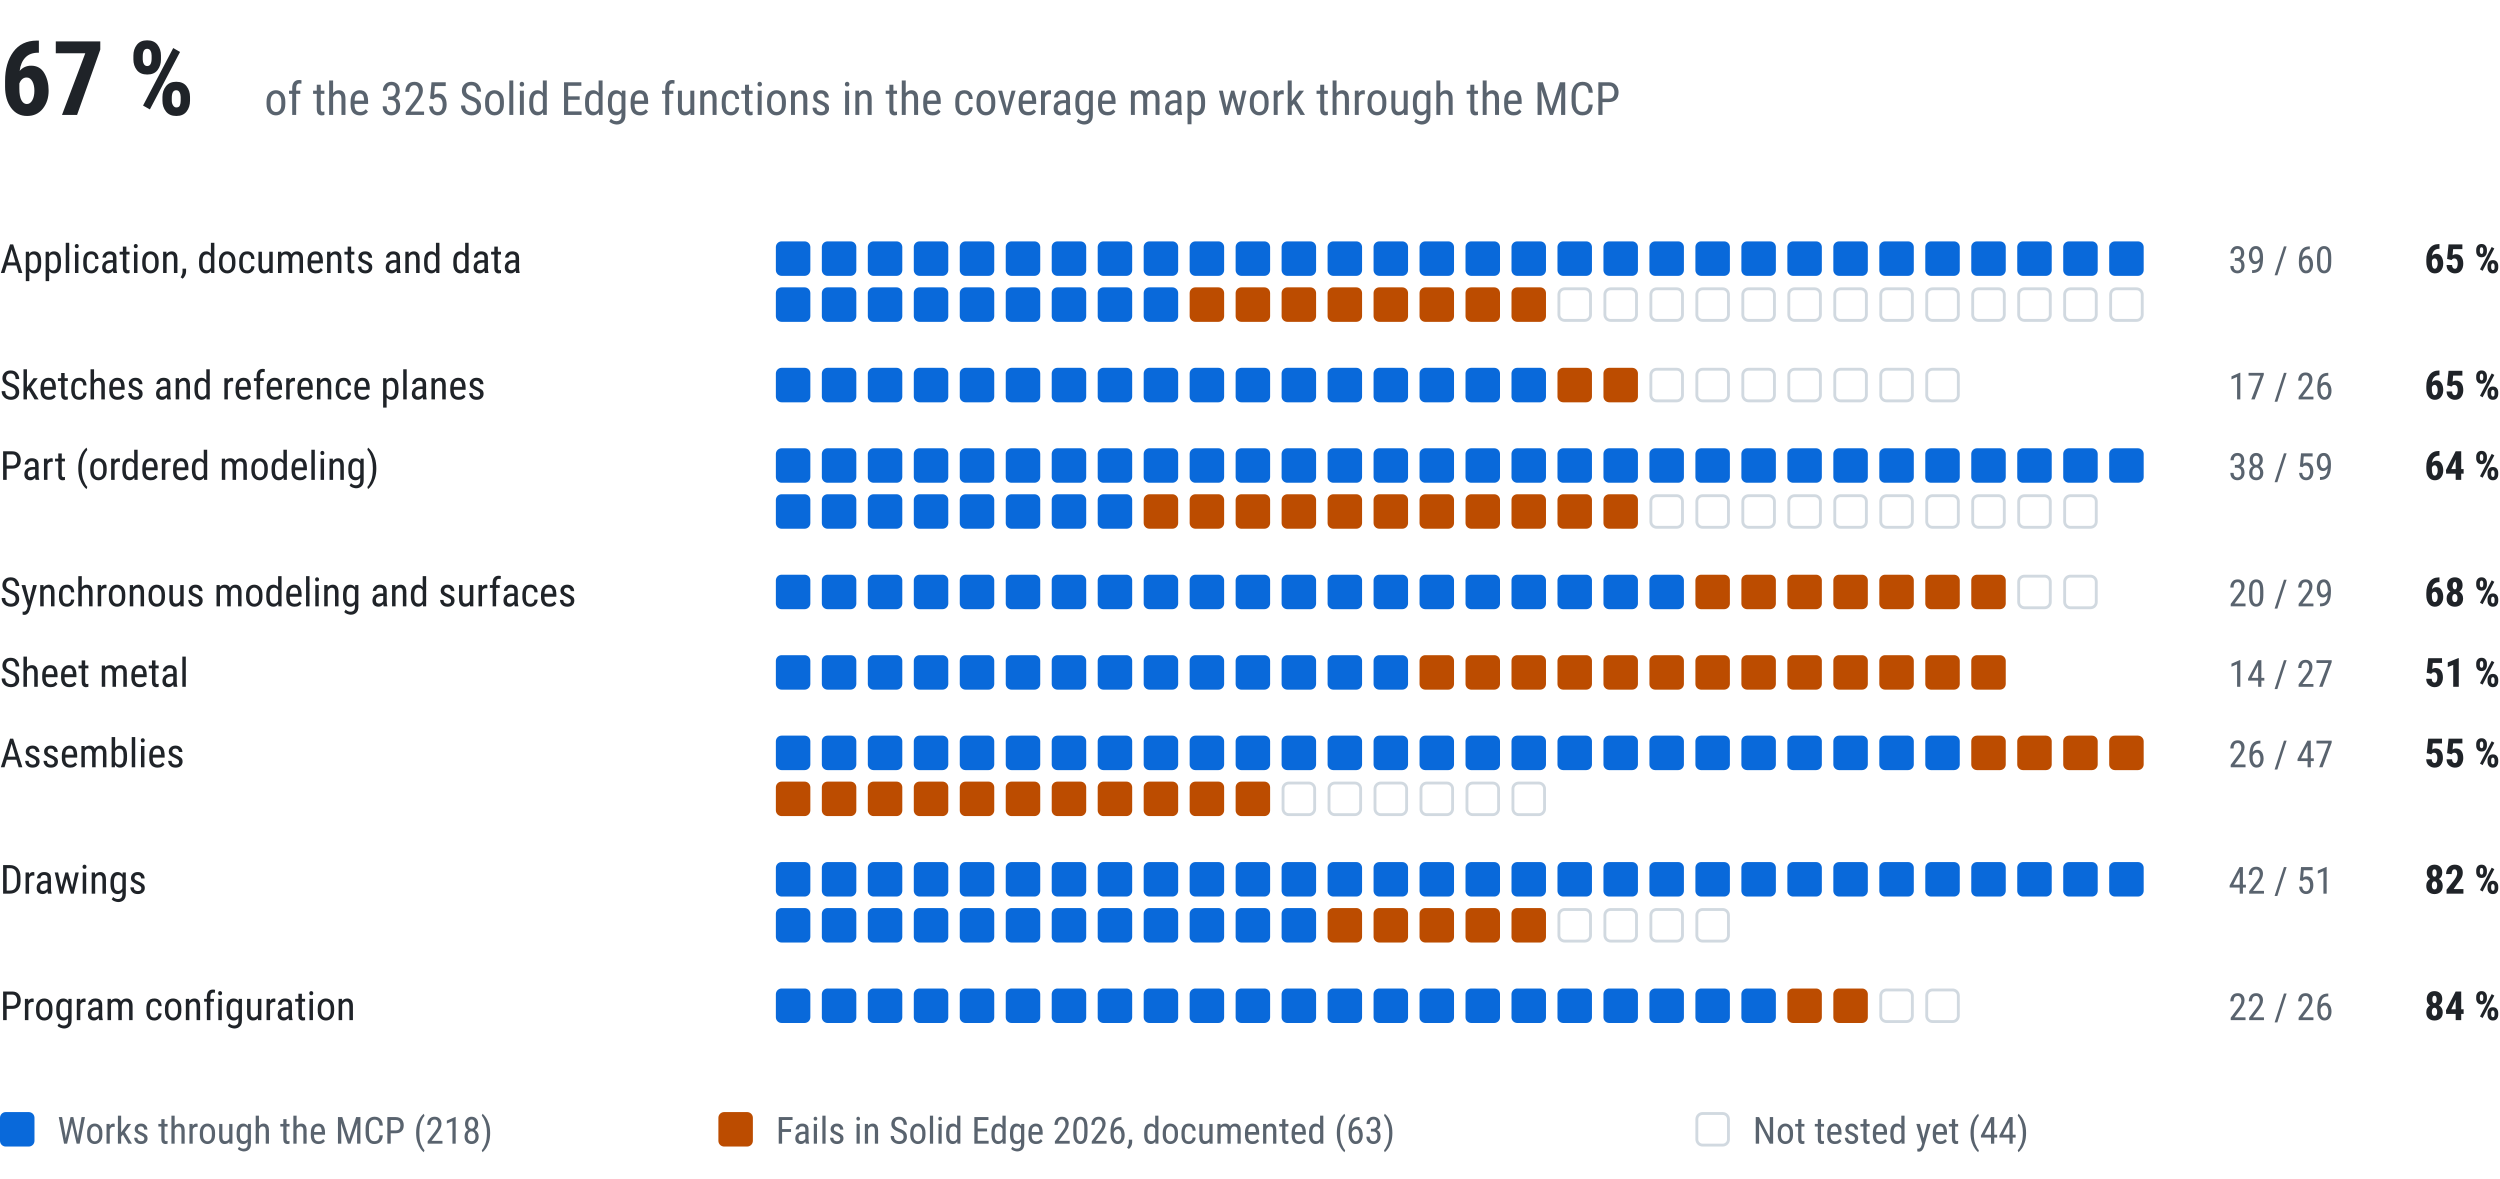
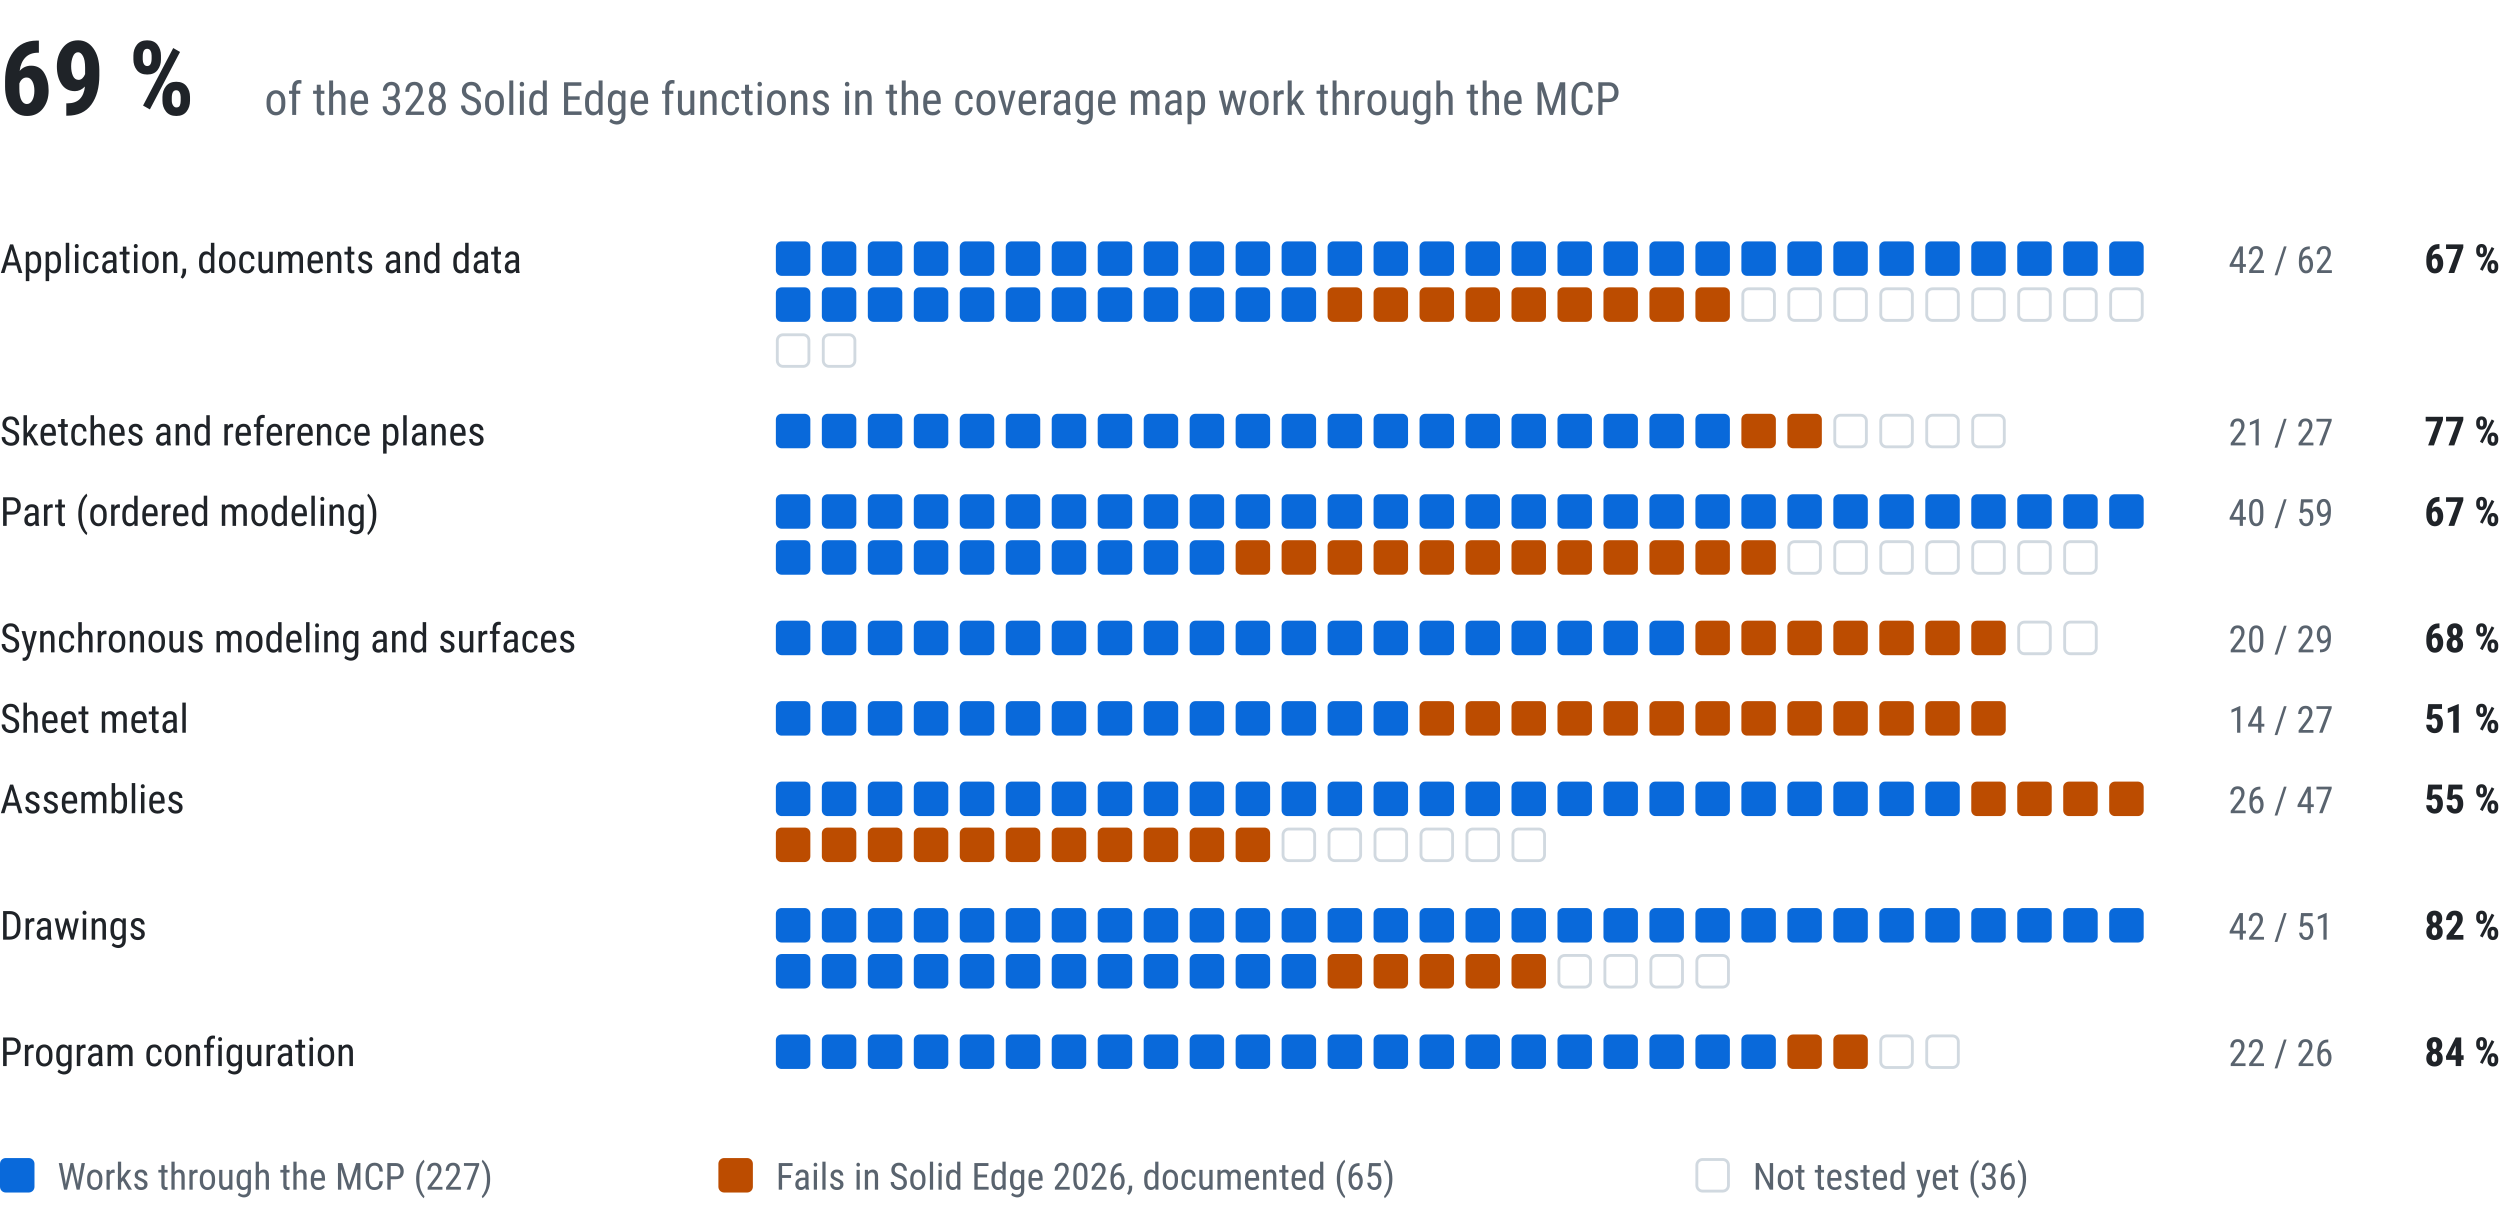
- <svg xmlns="http://www.w3.org/2000/svg" width="870" height="410" viewBox="0 0 870 410" role="img" aria-labelledby="title desc">
+ <svg xmlns="http://www.w3.org/2000/svg" width="870" height="426" viewBox="0 0 870 426" role="img" aria-labelledby="title desc">
  <g font-family="Bahnschrift, 'DIN Alternate', 'DIN 1451', D-DIN, Barlow, 'Roboto Condensed', 'Arial Narrow', sans-serif">
-     <text x="0" y="40" font-size="36" font-weight="600" fill="#1f2328">67 %</text>
-     <text x="92" y="40" font-size="16" fill="#59636e">of the 325 Solid Edge functions in the coverage map work through the MCP</text>
+     <text x="0" y="40" font-size="36" font-weight="600" fill="#1f2328">69 %</text>
+     <text x="92" y="40" font-size="16" fill="#59636e">of the 328 Solid Edge functions in the coverage map work through the MCP</text>
    <text x="0" y="95" font-size="14" fill="#1f2328">Application, documents and data</text>
    <rect x="270" y="84" width="12" height="12" rx="2" fill="#0969da" />
    <rect x="286" y="84" width="12" height="12" rx="2" fill="#0969da" />
    <rect x="302" y="84" width="12" height="12" rx="2" fill="#0969da" />
    <rect x="318" y="84" width="12" height="12" rx="2" fill="#0969da" />
    <rect x="334" y="84" width="12" height="12" rx="2" fill="#0969da" />
    <rect x="350" y="84" width="12" height="12" rx="2" fill="#0969da" />
    <rect x="366" y="84" width="12" height="12" rx="2" fill="#0969da" />
    <rect x="382" y="84" width="12" height="12" rx="2" fill="#0969da" />
    <rect x="398" y="84" width="12" height="12" rx="2" fill="#0969da" />
    <rect x="414" y="84" width="12" height="12" rx="2" fill="#0969da" />
    <rect x="430" y="84" width="12" height="12" rx="2" fill="#0969da" />
    <rect x="446" y="84" width="12" height="12" rx="2" fill="#0969da" />
    <rect x="462" y="84" width="12" height="12" rx="2" fill="#0969da" />
    <rect x="478" y="84" width="12" height="12" rx="2" fill="#0969da" />
    <rect x="494" y="84" width="12" height="12" rx="2" fill="#0969da" />
    <rect x="510" y="84" width="12" height="12" rx="2" fill="#0969da" />
    <rect x="526" y="84" width="12" height="12" rx="2" fill="#0969da" />
    <rect x="542" y="84" width="12" height="12" rx="2" fill="#0969da" />
    <rect x="558" y="84" width="12" height="12" rx="2" fill="#0969da" />
    <rect x="574" y="84" width="12" height="12" rx="2" fill="#0969da" />
    <rect x="590" y="84" width="12" height="12" rx="2" fill="#0969da" />
    <rect x="606" y="84" width="12" height="12" rx="2" fill="#0969da" />
    <rect x="622" y="84" width="12" height="12" rx="2" fill="#0969da" />
    <rect x="638" y="84" width="12" height="12" rx="2" fill="#0969da" />
    <rect x="654" y="84" width="12" height="12" rx="2" fill="#0969da" />
    <rect x="670" y="84" width="12" height="12" rx="2" fill="#0969da" />
    <rect x="686" y="84" width="12" height="12" rx="2" fill="#0969da" />
    <rect x="702" y="84" width="12" height="12" rx="2" fill="#0969da" />
    <rect x="718" y="84" width="12" height="12" rx="2" fill="#0969da" />
    <rect x="734" y="84" width="12" height="12" rx="2" fill="#0969da" />
    <rect x="270" y="100" width="12" height="12" rx="2" fill="#0969da" />
    <rect x="286" y="100" width="12" height="12" rx="2" fill="#0969da" />
    <rect x="302" y="100" width="12" height="12" rx="2" fill="#0969da" />
    <rect x="318" y="100" width="12" height="12" rx="2" fill="#0969da" />
    <rect x="334" y="100" width="12" height="12" rx="2" fill="#0969da" />
    <rect x="350" y="100" width="12" height="12" rx="2" fill="#0969da" />
    <rect x="366" y="100" width="12" height="12" rx="2" fill="#0969da" />
    <rect x="382" y="100" width="12" height="12" rx="2" fill="#0969da" />
    <rect x="398" y="100" width="12" height="12" rx="2" fill="#0969da" />
-     <rect x="414" y="100" width="12" height="12" rx="2" fill="#bc4c00" />
-     <rect x="430" y="100" width="12" height="12" rx="2" fill="#bc4c00" />
-     <rect x="446" y="100" width="12" height="12" rx="2" fill="#bc4c00" />
+     <rect x="414" y="100" width="12" height="12" rx="2" fill="#0969da" />
+     <rect x="430" y="100" width="12" height="12" rx="2" fill="#0969da" />
+     <rect x="446" y="100" width="12" height="12" rx="2" fill="#0969da" />
    <rect x="462" y="100" width="12" height="12" rx="2" fill="#bc4c00" />
    <rect x="478" y="100" width="12" height="12" rx="2" fill="#bc4c00" />
    <rect x="494" y="100" width="12" height="12" rx="2" fill="#bc4c00" />
    <rect x="510" y="100" width="12" height="12" rx="2" fill="#bc4c00" />
    <rect x="526" y="100" width="12" height="12" rx="2" fill="#bc4c00" />
-     <rect x="542.5" y="100.5" width="11" height="11" rx="2" fill="none" stroke="#d1d9e0" />
-     <rect x="558.5" y="100.5" width="11" height="11" rx="2" fill="none" stroke="#d1d9e0" />
-     <rect x="574.5" y="100.5" width="11" height="11" rx="2" fill="none" stroke="#d1d9e0" />
-     <rect x="590.5" y="100.5" width="11" height="11" rx="2" fill="none" stroke="#d1d9e0" />
+     <rect x="542" y="100" width="12" height="12" rx="2" fill="#bc4c00" />
+     <rect x="558" y="100" width="12" height="12" rx="2" fill="#bc4c00" />
+     <rect x="574" y="100" width="12" height="12" rx="2" fill="#bc4c00" />
+     <rect x="590" y="100" width="12" height="12" rx="2" fill="#bc4c00" />
    <rect x="606.5" y="100.5" width="11" height="11" rx="2" fill="none" stroke="#d1d9e0" />
    <rect x="622.5" y="100.5" width="11" height="11" rx="2" fill="none" stroke="#d1d9e0" />
    <rect x="638.5" y="100.5" width="11" height="11" rx="2" fill="none" stroke="#d1d9e0" />
    <rect x="654.5" y="100.5" width="11" height="11" rx="2" fill="none" stroke="#d1d9e0" />
    <rect x="670.5" y="100.5" width="11" height="11" rx="2" fill="none" stroke="#d1d9e0" />
    <rect x="686.5" y="100.5" width="11" height="11" rx="2" fill="none" stroke="#d1d9e0" />
    <rect x="702.5" y="100.5" width="11" height="11" rx="2" fill="none" stroke="#d1d9e0" />
    <rect x="718.5" y="100.5" width="11" height="11" rx="2" fill="none" stroke="#d1d9e0" />
    <rect x="734.5" y="100.5" width="11" height="11" rx="2" fill="none" stroke="#d1d9e0" />
-     <text x="812" y="95" font-size="13" text-anchor="end" fill="#59636e">39 / 60</text>
-     <text x="870" y="95" font-size="14" font-weight="600" text-anchor="end" fill="#1f2328">65 %</text>
-     <text x="0" y="139" font-size="14" fill="#1f2328">Sketches and reference planes</text>
-     <rect x="270" y="128" width="12" height="12" rx="2" fill="#0969da" />
-     <rect x="286" y="128" width="12" height="12" rx="2" fill="#0969da" />
-     <rect x="302" y="128" width="12" height="12" rx="2" fill="#0969da" />
-     <rect x="318" y="128" width="12" height="12" rx="2" fill="#0969da" />
-     <rect x="334" y="128" width="12" height="12" rx="2" fill="#0969da" />
-     <rect x="350" y="128" width="12" height="12" rx="2" fill="#0969da" />
-     <rect x="366" y="128" width="12" height="12" rx="2" fill="#0969da" />
-     <rect x="382" y="128" width="12" height="12" rx="2" fill="#0969da" />
-     <rect x="398" y="128" width="12" height="12" rx="2" fill="#0969da" />
-     <rect x="414" y="128" width="12" height="12" rx="2" fill="#0969da" />
-     <rect x="430" y="128" width="12" height="12" rx="2" fill="#0969da" />
-     <rect x="446" y="128" width="12" height="12" rx="2" fill="#0969da" />
-     <rect x="462" y="128" width="12" height="12" rx="2" fill="#0969da" />
-     <rect x="478" y="128" width="12" height="12" rx="2" fill="#0969da" />
-     <rect x="494" y="128" width="12" height="12" rx="2" fill="#0969da" />
-     <rect x="510" y="128" width="12" height="12" rx="2" fill="#0969da" />
-     <rect x="526" y="128" width="12" height="12" rx="2" fill="#0969da" />
-     <rect x="542" y="128" width="12" height="12" rx="2" fill="#bc4c00" />
-     <rect x="558" y="128" width="12" height="12" rx="2" fill="#bc4c00" />
-     <rect x="574.5" y="128.5" width="11" height="11" rx="2" fill="none" stroke="#d1d9e0" />
-     <rect x="590.5" y="128.5" width="11" height="11" rx="2" fill="none" stroke="#d1d9e0" />
-     <rect x="606.5" y="128.5" width="11" height="11" rx="2" fill="none" stroke="#d1d9e0" />
-     <rect x="622.5" y="128.5" width="11" height="11" rx="2" fill="none" stroke="#d1d9e0" />
-     <rect x="638.5" y="128.5" width="11" height="11" rx="2" fill="none" stroke="#d1d9e0" />
-     <rect x="654.5" y="128.5" width="11" height="11" rx="2" fill="none" stroke="#d1d9e0" />
-     <rect x="670.5" y="128.5" width="11" height="11" rx="2" fill="none" stroke="#d1d9e0" />
-     <text x="812" y="139" font-size="13" text-anchor="end" fill="#59636e">17 / 26</text>
-     <text x="870" y="139" font-size="14" font-weight="600" text-anchor="end" fill="#1f2328">65 %</text>
-     <text x="0" y="167" font-size="14" fill="#1f2328">Part (ordered modeling)</text>
-     <rect x="270" y="156" width="12" height="12" rx="2" fill="#0969da" />
-     <rect x="286" y="156" width="12" height="12" rx="2" fill="#0969da" />
-     <rect x="302" y="156" width="12" height="12" rx="2" fill="#0969da" />
-     <rect x="318" y="156" width="12" height="12" rx="2" fill="#0969da" />
-     <rect x="334" y="156" width="12" height="12" rx="2" fill="#0969da" />
-     <rect x="350" y="156" width="12" height="12" rx="2" fill="#0969da" />
-     <rect x="366" y="156" width="12" height="12" rx="2" fill="#0969da" />
-     <rect x="382" y="156" width="12" height="12" rx="2" fill="#0969da" />
-     <rect x="398" y="156" width="12" height="12" rx="2" fill="#0969da" />
-     <rect x="414" y="156" width="12" height="12" rx="2" fill="#0969da" />
-     <rect x="430" y="156" width="12" height="12" rx="2" fill="#0969da" />
-     <rect x="446" y="156" width="12" height="12" rx="2" fill="#0969da" />
-     <rect x="462" y="156" width="12" height="12" rx="2" fill="#0969da" />
-     <rect x="478" y="156" width="12" height="12" rx="2" fill="#0969da" />
-     <rect x="494" y="156" width="12" height="12" rx="2" fill="#0969da" />
-     <rect x="510" y="156" width="12" height="12" rx="2" fill="#0969da" />
-     <rect x="526" y="156" width="12" height="12" rx="2" fill="#0969da" />
-     <rect x="542" y="156" width="12" height="12" rx="2" fill="#0969da" />
-     <rect x="558" y="156" width="12" height="12" rx="2" fill="#0969da" />
-     <rect x="574" y="156" width="12" height="12" rx="2" fill="#0969da" />
-     <rect x="590" y="156" width="12" height="12" rx="2" fill="#0969da" />
-     <rect x="606" y="156" width="12" height="12" rx="2" fill="#0969da" />
-     <rect x="622" y="156" width="12" height="12" rx="2" fill="#0969da" />
-     <rect x="638" y="156" width="12" height="12" rx="2" fill="#0969da" />
-     <rect x="654" y="156" width="12" height="12" rx="2" fill="#0969da" />
-     <rect x="670" y="156" width="12" height="12" rx="2" fill="#0969da" />
-     <rect x="686" y="156" width="12" height="12" rx="2" fill="#0969da" />
-     <rect x="702" y="156" width="12" height="12" rx="2" fill="#0969da" />
-     <rect x="718" y="156" width="12" height="12" rx="2" fill="#0969da" />
-     <rect x="734" y="156" width="12" height="12" rx="2" fill="#0969da" />
+     <rect x="270.5" y="116.5" width="11" height="11" rx="2" fill="none" stroke="#d1d9e0" />
+     <rect x="286.5" y="116.5" width="11" height="11" rx="2" fill="none" stroke="#d1d9e0" />
+     <text x="812" y="95" font-size="13" text-anchor="end" fill="#59636e">42 / 62</text>
+     <text x="870" y="95" font-size="14" font-weight="600" text-anchor="end" fill="#1f2328">67 %</text>
+     <text x="0" y="155" font-size="14" fill="#1f2328">Sketches and reference planes</text>
+     <rect x="270" y="144" width="12" height="12" rx="2" fill="#0969da" />
+     <rect x="286" y="144" width="12" height="12" rx="2" fill="#0969da" />
+     <rect x="302" y="144" width="12" height="12" rx="2" fill="#0969da" />
+     <rect x="318" y="144" width="12" height="12" rx="2" fill="#0969da" />
+     <rect x="334" y="144" width="12" height="12" rx="2" fill="#0969da" />
+     <rect x="350" y="144" width="12" height="12" rx="2" fill="#0969da" />
+     <rect x="366" y="144" width="12" height="12" rx="2" fill="#0969da" />
+     <rect x="382" y="144" width="12" height="12" rx="2" fill="#0969da" />
+     <rect x="398" y="144" width="12" height="12" rx="2" fill="#0969da" />
+     <rect x="414" y="144" width="12" height="12" rx="2" fill="#0969da" />
+     <rect x="430" y="144" width="12" height="12" rx="2" fill="#0969da" />
+     <rect x="446" y="144" width="12" height="12" rx="2" fill="#0969da" />
+     <rect x="462" y="144" width="12" height="12" rx="2" fill="#0969da" />
+     <rect x="478" y="144" width="12" height="12" rx="2" fill="#0969da" />
+     <rect x="494" y="144" width="12" height="12" rx="2" fill="#0969da" />
+     <rect x="510" y="144" width="12" height="12" rx="2" fill="#0969da" />
+     <rect x="526" y="144" width="12" height="12" rx="2" fill="#0969da" />
+     <rect x="542" y="144" width="12" height="12" rx="2" fill="#0969da" />
+     <rect x="558" y="144" width="12" height="12" rx="2" fill="#0969da" />
+     <rect x="574" y="144" width="12" height="12" rx="2" fill="#0969da" />
+     <rect x="590" y="144" width="12" height="12" rx="2" fill="#0969da" />
+     <rect x="606" y="144" width="12" height="12" rx="2" fill="#bc4c00" />
+     <rect x="622" y="144" width="12" height="12" rx="2" fill="#bc4c00" />
+     <rect x="638.5" y="144.5" width="11" height="11" rx="2" fill="none" stroke="#d1d9e0" />
+     <rect x="654.5" y="144.5" width="11" height="11" rx="2" fill="none" stroke="#d1d9e0" />
+     <rect x="670.5" y="144.5" width="11" height="11" rx="2" fill="none" stroke="#d1d9e0" />
+     <rect x="686.5" y="144.5" width="11" height="11" rx="2" fill="none" stroke="#d1d9e0" />
+     <text x="812" y="155" font-size="13" text-anchor="end" fill="#59636e">21 / 27</text>
+     <text x="870" y="155" font-size="14" font-weight="600" text-anchor="end" fill="#1f2328">77 %</text>
+     <text x="0" y="183" font-size="14" fill="#1f2328">Part (ordered modeling)</text>
    <rect x="270" y="172" width="12" height="12" rx="2" fill="#0969da" />
    <rect x="286" y="172" width="12" height="12" rx="2" fill="#0969da" />
    <rect x="302" y="172" width="12" height="12" rx="2" fill="#0969da" />
    <rect x="318" y="172" width="12" height="12" rx="2" fill="#0969da" />
    <rect x="334" y="172" width="12" height="12" rx="2" fill="#0969da" />
    <rect x="350" y="172" width="12" height="12" rx="2" fill="#0969da" />
    <rect x="366" y="172" width="12" height="12" rx="2" fill="#0969da" />
    <rect x="382" y="172" width="12" height="12" rx="2" fill="#0969da" />
-     <rect x="398" y="172" width="12" height="12" rx="2" fill="#bc4c00" />
-     <rect x="414" y="172" width="12" height="12" rx="2" fill="#bc4c00" />
-     <rect x="430" y="172" width="12" height="12" rx="2" fill="#bc4c00" />
-     <rect x="446" y="172" width="12" height="12" rx="2" fill="#bc4c00" />
-     <rect x="462" y="172" width="12" height="12" rx="2" fill="#bc4c00" />
-     <rect x="478" y="172" width="12" height="12" rx="2" fill="#bc4c00" />
-     <rect x="494" y="172" width="12" height="12" rx="2" fill="#bc4c00" />
-     <rect x="510" y="172" width="12" height="12" rx="2" fill="#bc4c00" />
-     <rect x="526" y="172" width="12" height="12" rx="2" fill="#bc4c00" />
-     <rect x="542" y="172" width="12" height="12" rx="2" fill="#bc4c00" />
-     <rect x="558" y="172" width="12" height="12" rx="2" fill="#bc4c00" />
-     <rect x="574.5" y="172.5" width="11" height="11" rx="2" fill="none" stroke="#d1d9e0" />
-     <rect x="590.5" y="172.5" width="11" height="11" rx="2" fill="none" stroke="#d1d9e0" />
-     <rect x="606.5" y="172.5" width="11" height="11" rx="2" fill="none" stroke="#d1d9e0" />
-     <rect x="622.5" y="172.5" width="11" height="11" rx="2" fill="none" stroke="#d1d9e0" />
-     <rect x="638.5" y="172.5" width="11" height="11" rx="2" fill="none" stroke="#d1d9e0" />
-     <rect x="654.5" y="172.5" width="11" height="11" rx="2" fill="none" stroke="#d1d9e0" />
-     <rect x="670.5" y="172.5" width="11" height="11" rx="2" fill="none" stroke="#d1d9e0" />
-     <rect x="686.5" y="172.5" width="11" height="11" rx="2" fill="none" stroke="#d1d9e0" />
-     <rect x="702.5" y="172.5" width="11" height="11" rx="2" fill="none" stroke="#d1d9e0" />
-     <rect x="718.5" y="172.5" width="11" height="11" rx="2" fill="none" stroke="#d1d9e0" />
-     <text x="812" y="167" font-size="13" text-anchor="end" fill="#59636e">38 / 59</text>
-     <text x="870" y="167" font-size="14" font-weight="600" text-anchor="end" fill="#1f2328">64 %</text>
-     <text x="0" y="211" font-size="14" fill="#1f2328">Synchronous modeling and surfaces</text>
-     <rect x="270" y="200" width="12" height="12" rx="2" fill="#0969da" />
-     <rect x="286" y="200" width="12" height="12" rx="2" fill="#0969da" />
-     <rect x="302" y="200" width="12" height="12" rx="2" fill="#0969da" />
-     <rect x="318" y="200" width="12" height="12" rx="2" fill="#0969da" />
-     <rect x="334" y="200" width="12" height="12" rx="2" fill="#0969da" />
-     <rect x="350" y="200" width="12" height="12" rx="2" fill="#0969da" />
-     <rect x="366" y="200" width="12" height="12" rx="2" fill="#0969da" />
-     <rect x="382" y="200" width="12" height="12" rx="2" fill="#0969da" />
-     <rect x="398" y="200" width="12" height="12" rx="2" fill="#0969da" />
-     <rect x="414" y="200" width="12" height="12" rx="2" fill="#0969da" />
-     <rect x="430" y="200" width="12" height="12" rx="2" fill="#0969da" />
-     <rect x="446" y="200" width="12" height="12" rx="2" fill="#0969da" />
-     <rect x="462" y="200" width="12" height="12" rx="2" fill="#0969da" />
-     <rect x="478" y="200" width="12" height="12" rx="2" fill="#0969da" />
-     <rect x="494" y="200" width="12" height="12" rx="2" fill="#0969da" />
-     <rect x="510" y="200" width="12" height="12" rx="2" fill="#0969da" />
-     <rect x="526" y="200" width="12" height="12" rx="2" fill="#0969da" />
-     <rect x="542" y="200" width="12" height="12" rx="2" fill="#0969da" />
-     <rect x="558" y="200" width="12" height="12" rx="2" fill="#0969da" />
-     <rect x="574" y="200" width="12" height="12" rx="2" fill="#0969da" />
-     <rect x="590" y="200" width="12" height="12" rx="2" fill="#bc4c00" />
-     <rect x="606" y="200" width="12" height="12" rx="2" fill="#bc4c00" />
-     <rect x="622" y="200" width="12" height="12" rx="2" fill="#bc4c00" />
-     <rect x="638" y="200" width="12" height="12" rx="2" fill="#bc4c00" />
-     <rect x="654" y="200" width="12" height="12" rx="2" fill="#bc4c00" />
-     <rect x="670" y="200" width="12" height="12" rx="2" fill="#bc4c00" />
-     <rect x="686" y="200" width="12" height="12" rx="2" fill="#bc4c00" />
-     <rect x="702.5" y="200.5" width="11" height="11" rx="2" fill="none" stroke="#d1d9e0" />
-     <rect x="718.5" y="200.5" width="11" height="11" rx="2" fill="none" stroke="#d1d9e0" />
-     <text x="812" y="211" font-size="13" text-anchor="end" fill="#59636e">20 / 29</text>
-     <text x="870" y="211" font-size="14" font-weight="600" text-anchor="end" fill="#1f2328">68 %</text>
-     <text x="0" y="239" font-size="14" fill="#1f2328">Sheet metal</text>
-     <rect x="270" y="228" width="12" height="12" rx="2" fill="#0969da" />
-     <rect x="286" y="228" width="12" height="12" rx="2" fill="#0969da" />
-     <rect x="302" y="228" width="12" height="12" rx="2" fill="#0969da" />
-     <rect x="318" y="228" width="12" height="12" rx="2" fill="#0969da" />
-     <rect x="334" y="228" width="12" height="12" rx="2" fill="#0969da" />
-     <rect x="350" y="228" width="12" height="12" rx="2" fill="#0969da" />
-     <rect x="366" y="228" width="12" height="12" rx="2" fill="#0969da" />
-     <rect x="382" y="228" width="12" height="12" rx="2" fill="#0969da" />
-     <rect x="398" y="228" width="12" height="12" rx="2" fill="#0969da" />
-     <rect x="414" y="228" width="12" height="12" rx="2" fill="#0969da" />
-     <rect x="430" y="228" width="12" height="12" rx="2" fill="#0969da" />
-     <rect x="446" y="228" width="12" height="12" rx="2" fill="#0969da" />
-     <rect x="462" y="228" width="12" height="12" rx="2" fill="#0969da" />
-     <rect x="478" y="228" width="12" height="12" rx="2" fill="#0969da" />
-     <rect x="494" y="228" width="12" height="12" rx="2" fill="#bc4c00" />
-     <rect x="510" y="228" width="12" height="12" rx="2" fill="#bc4c00" />
-     <rect x="526" y="228" width="12" height="12" rx="2" fill="#bc4c00" />
-     <rect x="542" y="228" width="12" height="12" rx="2" fill="#bc4c00" />
-     <rect x="558" y="228" width="12" height="12" rx="2" fill="#bc4c00" />
-     <rect x="574" y="228" width="12" height="12" rx="2" fill="#bc4c00" />
-     <rect x="590" y="228" width="12" height="12" rx="2" fill="#bc4c00" />
-     <rect x="606" y="228" width="12" height="12" rx="2" fill="#bc4c00" />
-     <rect x="622" y="228" width="12" height="12" rx="2" fill="#bc4c00" />
-     <rect x="638" y="228" width="12" height="12" rx="2" fill="#bc4c00" />
-     <rect x="654" y="228" width="12" height="12" rx="2" fill="#bc4c00" />
-     <rect x="670" y="228" width="12" height="12" rx="2" fill="#bc4c00" />
-     <rect x="686" y="228" width="12" height="12" rx="2" fill="#bc4c00" />
-     <text x="812" y="239" font-size="13" text-anchor="end" fill="#59636e">14 / 27</text>
-     <text x="870" y="239" font-size="14" font-weight="600" text-anchor="end" fill="#1f2328">51 %</text>
-     <text x="0" y="267" font-size="14" fill="#1f2328">Assemblies</text>
-     <rect x="270" y="256" width="12" height="12" rx="2" fill="#0969da" />
-     <rect x="286" y="256" width="12" height="12" rx="2" fill="#0969da" />
-     <rect x="302" y="256" width="12" height="12" rx="2" fill="#0969da" />
-     <rect x="318" y="256" width="12" height="12" rx="2" fill="#0969da" />
-     <rect x="334" y="256" width="12" height="12" rx="2" fill="#0969da" />
-     <rect x="350" y="256" width="12" height="12" rx="2" fill="#0969da" />
-     <rect x="366" y="256" width="12" height="12" rx="2" fill="#0969da" />
-     <rect x="382" y="256" width="12" height="12" rx="2" fill="#0969da" />
-     <rect x="398" y="256" width="12" height="12" rx="2" fill="#0969da" />
-     <rect x="414" y="256" width="12" height="12" rx="2" fill="#0969da" />
-     <rect x="430" y="256" width="12" height="12" rx="2" fill="#0969da" />
-     <rect x="446" y="256" width="12" height="12" rx="2" fill="#0969da" />
-     <rect x="462" y="256" width="12" height="12" rx="2" fill="#0969da" />
-     <rect x="478" y="256" width="12" height="12" rx="2" fill="#0969da" />
-     <rect x="494" y="256" width="12" height="12" rx="2" fill="#0969da" />
-     <rect x="510" y="256" width="12" height="12" rx="2" fill="#0969da" />
-     <rect x="526" y="256" width="12" height="12" rx="2" fill="#0969da" />
-     <rect x="542" y="256" width="12" height="12" rx="2" fill="#0969da" />
-     <rect x="558" y="256" width="12" height="12" rx="2" fill="#0969da" />
-     <rect x="574" y="256" width="12" height="12" rx="2" fill="#0969da" />
-     <rect x="590" y="256" width="12" height="12" rx="2" fill="#0969da" />
-     <rect x="606" y="256" width="12" height="12" rx="2" fill="#0969da" />
-     <rect x="622" y="256" width="12" height="12" rx="2" fill="#0969da" />
-     <rect x="638" y="256" width="12" height="12" rx="2" fill="#0969da" />
-     <rect x="654" y="256" width="12" height="12" rx="2" fill="#0969da" />
-     <rect x="670" y="256" width="12" height="12" rx="2" fill="#0969da" />
-     <rect x="686" y="256" width="12" height="12" rx="2" fill="#bc4c00" />
-     <rect x="702" y="256" width="12" height="12" rx="2" fill="#bc4c00" />
-     <rect x="718" y="256" width="12" height="12" rx="2" fill="#bc4c00" />
-     <rect x="734" y="256" width="12" height="12" rx="2" fill="#bc4c00" />
-     <rect x="270" y="272" width="12" height="12" rx="2" fill="#bc4c00" />
-     <rect x="286" y="272" width="12" height="12" rx="2" fill="#bc4c00" />
-     <rect x="302" y="272" width="12" height="12" rx="2" fill="#bc4c00" />
-     <rect x="318" y="272" width="12" height="12" rx="2" fill="#bc4c00" />
-     <rect x="334" y="272" width="12" height="12" rx="2" fill="#bc4c00" />
-     <rect x="350" y="272" width="12" height="12" rx="2" fill="#bc4c00" />
-     <rect x="366" y="272" width="12" height="12" rx="2" fill="#bc4c00" />
-     <rect x="382" y="272" width="12" height="12" rx="2" fill="#bc4c00" />
-     <rect x="398" y="272" width="12" height="12" rx="2" fill="#bc4c00" />
-     <rect x="414" y="272" width="12" height="12" rx="2" fill="#bc4c00" />
-     <rect x="430" y="272" width="12" height="12" rx="2" fill="#bc4c00" />
-     <rect x="446.5" y="272.5" width="11" height="11" rx="2" fill="none" stroke="#d1d9e0" />
-     <rect x="462.5" y="272.5" width="11" height="11" rx="2" fill="none" stroke="#d1d9e0" />
-     <rect x="478.5" y="272.5" width="11" height="11" rx="2" fill="none" stroke="#d1d9e0" />
-     <rect x="494.5" y="272.5" width="11" height="11" rx="2" fill="none" stroke="#d1d9e0" />
-     <rect x="510.5" y="272.5" width="11" height="11" rx="2" fill="none" stroke="#d1d9e0" />
-     <rect x="526.5" y="272.5" width="11" height="11" rx="2" fill="none" stroke="#d1d9e0" />
-     <text x="812" y="267" font-size="13" text-anchor="end" fill="#59636e">26 / 47</text>
-     <text x="870" y="267" font-size="14" font-weight="600" text-anchor="end" fill="#1f2328">55 %</text>
-     <text x="0" y="311" font-size="14" fill="#1f2328">Drawings</text>
-     <rect x="270" y="300" width="12" height="12" rx="2" fill="#0969da" />
-     <rect x="286" y="300" width="12" height="12" rx="2" fill="#0969da" />
-     <rect x="302" y="300" width="12" height="12" rx="2" fill="#0969da" />
-     <rect x="318" y="300" width="12" height="12" rx="2" fill="#0969da" />
-     <rect x="334" y="300" width="12" height="12" rx="2" fill="#0969da" />
-     <rect x="350" y="300" width="12" height="12" rx="2" fill="#0969da" />
-     <rect x="366" y="300" width="12" height="12" rx="2" fill="#0969da" />
-     <rect x="382" y="300" width="12" height="12" rx="2" fill="#0969da" />
-     <rect x="398" y="300" width="12" height="12" rx="2" fill="#0969da" />
-     <rect x="414" y="300" width="12" height="12" rx="2" fill="#0969da" />
-     <rect x="430" y="300" width="12" height="12" rx="2" fill="#0969da" />
-     <rect x="446" y="300" width="12" height="12" rx="2" fill="#0969da" />
-     <rect x="462" y="300" width="12" height="12" rx="2" fill="#0969da" />
-     <rect x="478" y="300" width="12" height="12" rx="2" fill="#0969da" />
-     <rect x="494" y="300" width="12" height="12" rx="2" fill="#0969da" />
-     <rect x="510" y="300" width="12" height="12" rx="2" fill="#0969da" />
-     <rect x="526" y="300" width="12" height="12" rx="2" fill="#0969da" />
-     <rect x="542" y="300" width="12" height="12" rx="2" fill="#0969da" />
-     <rect x="558" y="300" width="12" height="12" rx="2" fill="#0969da" />
-     <rect x="574" y="300" width="12" height="12" rx="2" fill="#0969da" />
-     <rect x="590" y="300" width="12" height="12" rx="2" fill="#0969da" />
-     <rect x="606" y="300" width="12" height="12" rx="2" fill="#0969da" />
-     <rect x="622" y="300" width="12" height="12" rx="2" fill="#0969da" />
-     <rect x="638" y="300" width="12" height="12" rx="2" fill="#0969da" />
-     <rect x="654" y="300" width="12" height="12" rx="2" fill="#0969da" />
-     <rect x="670" y="300" width="12" height="12" rx="2" fill="#0969da" />
-     <rect x="686" y="300" width="12" height="12" rx="2" fill="#0969da" />
-     <rect x="702" y="300" width="12" height="12" rx="2" fill="#0969da" />
-     <rect x="718" y="300" width="12" height="12" rx="2" fill="#0969da" />
-     <rect x="734" y="300" width="12" height="12" rx="2" fill="#0969da" />
+     <rect x="398" y="172" width="12" height="12" rx="2" fill="#0969da" />
+     <rect x="414" y="172" width="12" height="12" rx="2" fill="#0969da" />
+     <rect x="430" y="172" width="12" height="12" rx="2" fill="#0969da" />
+     <rect x="446" y="172" width="12" height="12" rx="2" fill="#0969da" />
+     <rect x="462" y="172" width="12" height="12" rx="2" fill="#0969da" />
+     <rect x="478" y="172" width="12" height="12" rx="2" fill="#0969da" />
+     <rect x="494" y="172" width="12" height="12" rx="2" fill="#0969da" />
+     <rect x="510" y="172" width="12" height="12" rx="2" fill="#0969da" />
+     <rect x="526" y="172" width="12" height="12" rx="2" fill="#0969da" />
+     <rect x="542" y="172" width="12" height="12" rx="2" fill="#0969da" />
+     <rect x="558" y="172" width="12" height="12" rx="2" fill="#0969da" />
+     <rect x="574" y="172" width="12" height="12" rx="2" fill="#0969da" />
+     <rect x="590" y="172" width="12" height="12" rx="2" fill="#0969da" />
+     <rect x="606" y="172" width="12" height="12" rx="2" fill="#0969da" />
+     <rect x="622" y="172" width="12" height="12" rx="2" fill="#0969da" />
+     <rect x="638" y="172" width="12" height="12" rx="2" fill="#0969da" />
+     <rect x="654" y="172" width="12" height="12" rx="2" fill="#0969da" />
+     <rect x="670" y="172" width="12" height="12" rx="2" fill="#0969da" />
+     <rect x="686" y="172" width="12" height="12" rx="2" fill="#0969da" />
+     <rect x="702" y="172" width="12" height="12" rx="2" fill="#0969da" />
+     <rect x="718" y="172" width="12" height="12" rx="2" fill="#0969da" />
+     <rect x="734" y="172" width="12" height="12" rx="2" fill="#0969da" />
+     <rect x="270" y="188" width="12" height="12" rx="2" fill="#0969da" />
+     <rect x="286" y="188" width="12" height="12" rx="2" fill="#0969da" />
+     <rect x="302" y="188" width="12" height="12" rx="2" fill="#0969da" />
+     <rect x="318" y="188" width="12" height="12" rx="2" fill="#0969da" />
+     <rect x="334" y="188" width="12" height="12" rx="2" fill="#0969da" />
+     <rect x="350" y="188" width="12" height="12" rx="2" fill="#0969da" />
+     <rect x="366" y="188" width="12" height="12" rx="2" fill="#0969da" />
+     <rect x="382" y="188" width="12" height="12" rx="2" fill="#0969da" />
+     <rect x="398" y="188" width="12" height="12" rx="2" fill="#0969da" />
+     <rect x="414" y="188" width="12" height="12" rx="2" fill="#0969da" />
+     <rect x="430" y="188" width="12" height="12" rx="2" fill="#bc4c00" />
+     <rect x="446" y="188" width="12" height="12" rx="2" fill="#bc4c00" />
+     <rect x="462" y="188" width="12" height="12" rx="2" fill="#bc4c00" />
+     <rect x="478" y="188" width="12" height="12" rx="2" fill="#bc4c00" />
+     <rect x="494" y="188" width="12" height="12" rx="2" fill="#bc4c00" />
+     <rect x="510" y="188" width="12" height="12" rx="2" fill="#bc4c00" />
+     <rect x="526" y="188" width="12" height="12" rx="2" fill="#bc4c00" />
+     <rect x="542" y="188" width="12" height="12" rx="2" fill="#bc4c00" />
+     <rect x="558" y="188" width="12" height="12" rx="2" fill="#bc4c00" />
+     <rect x="574" y="188" width="12" height="12" rx="2" fill="#bc4c00" />
+     <rect x="590" y="188" width="12" height="12" rx="2" fill="#bc4c00" />
+     <rect x="606" y="188" width="12" height="12" rx="2" fill="#bc4c00" />
+     <rect x="622.5" y="188.5" width="11" height="11" rx="2" fill="none" stroke="#d1d9e0" />
+     <rect x="638.5" y="188.5" width="11" height="11" rx="2" fill="none" stroke="#d1d9e0" />
+     <rect x="654.5" y="188.5" width="11" height="11" rx="2" fill="none" stroke="#d1d9e0" />
+     <rect x="670.5" y="188.5" width="11" height="11" rx="2" fill="none" stroke="#d1d9e0" />
+     <rect x="686.5" y="188.5" width="11" height="11" rx="2" fill="none" stroke="#d1d9e0" />
+     <rect x="702.5" y="188.5" width="11" height="11" rx="2" fill="none" stroke="#d1d9e0" />
+     <rect x="718.5" y="188.5" width="11" height="11" rx="2" fill="none" stroke="#d1d9e0" />
+     <text x="812" y="183" font-size="13" text-anchor="end" fill="#59636e">40 / 59</text>
+     <text x="870" y="183" font-size="14" font-weight="600" text-anchor="end" fill="#1f2328">67 %</text>
+     <text x="0" y="227" font-size="14" fill="#1f2328">Synchronous modeling and surfaces</text>
+     <rect x="270" y="216" width="12" height="12" rx="2" fill="#0969da" />
+     <rect x="286" y="216" width="12" height="12" rx="2" fill="#0969da" />
+     <rect x="302" y="216" width="12" height="12" rx="2" fill="#0969da" />
+     <rect x="318" y="216" width="12" height="12" rx="2" fill="#0969da" />
+     <rect x="334" y="216" width="12" height="12" rx="2" fill="#0969da" />
+     <rect x="350" y="216" width="12" height="12" rx="2" fill="#0969da" />
+     <rect x="366" y="216" width="12" height="12" rx="2" fill="#0969da" />
+     <rect x="382" y="216" width="12" height="12" rx="2" fill="#0969da" />
+     <rect x="398" y="216" width="12" height="12" rx="2" fill="#0969da" />
+     <rect x="414" y="216" width="12" height="12" rx="2" fill="#0969da" />
+     <rect x="430" y="216" width="12" height="12" rx="2" fill="#0969da" />
+     <rect x="446" y="216" width="12" height="12" rx="2" fill="#0969da" />
+     <rect x="462" y="216" width="12" height="12" rx="2" fill="#0969da" />
+     <rect x="478" y="216" width="12" height="12" rx="2" fill="#0969da" />
+     <rect x="494" y="216" width="12" height="12" rx="2" fill="#0969da" />
+     <rect x="510" y="216" width="12" height="12" rx="2" fill="#0969da" />
+     <rect x="526" y="216" width="12" height="12" rx="2" fill="#0969da" />
+     <rect x="542" y="216" width="12" height="12" rx="2" fill="#0969da" />
+     <rect x="558" y="216" width="12" height="12" rx="2" fill="#0969da" />
+     <rect x="574" y="216" width="12" height="12" rx="2" fill="#0969da" />
+     <rect x="590" y="216" width="12" height="12" rx="2" fill="#bc4c00" />
+     <rect x="606" y="216" width="12" height="12" rx="2" fill="#bc4c00" />
+     <rect x="622" y="216" width="12" height="12" rx="2" fill="#bc4c00" />
+     <rect x="638" y="216" width="12" height="12" rx="2" fill="#bc4c00" />
+     <rect x="654" y="216" width="12" height="12" rx="2" fill="#bc4c00" />
+     <rect x="670" y="216" width="12" height="12" rx="2" fill="#bc4c00" />
+     <rect x="686" y="216" width="12" height="12" rx="2" fill="#bc4c00" />
+     <rect x="702.5" y="216.5" width="11" height="11" rx="2" fill="none" stroke="#d1d9e0" />
+     <rect x="718.5" y="216.5" width="11" height="11" rx="2" fill="none" stroke="#d1d9e0" />
+     <text x="812" y="227" font-size="13" text-anchor="end" fill="#59636e">20 / 29</text>
+     <text x="870" y="227" font-size="14" font-weight="600" text-anchor="end" fill="#1f2328">68 %</text>
+     <text x="0" y="255" font-size="14" fill="#1f2328">Sheet metal</text>
+     <rect x="270" y="244" width="12" height="12" rx="2" fill="#0969da" />
+     <rect x="286" y="244" width="12" height="12" rx="2" fill="#0969da" />
+     <rect x="302" y="244" width="12" height="12" rx="2" fill="#0969da" />
+     <rect x="318" y="244" width="12" height="12" rx="2" fill="#0969da" />
+     <rect x="334" y="244" width="12" height="12" rx="2" fill="#0969da" />
+     <rect x="350" y="244" width="12" height="12" rx="2" fill="#0969da" />
+     <rect x="366" y="244" width="12" height="12" rx="2" fill="#0969da" />
+     <rect x="382" y="244" width="12" height="12" rx="2" fill="#0969da" />
+     <rect x="398" y="244" width="12" height="12" rx="2" fill="#0969da" />
+     <rect x="414" y="244" width="12" height="12" rx="2" fill="#0969da" />
+     <rect x="430" y="244" width="12" height="12" rx="2" fill="#0969da" />
+     <rect x="446" y="244" width="12" height="12" rx="2" fill="#0969da" />
+     <rect x="462" y="244" width="12" height="12" rx="2" fill="#0969da" />
+     <rect x="478" y="244" width="12" height="12" rx="2" fill="#0969da" />
+     <rect x="494" y="244" width="12" height="12" rx="2" fill="#bc4c00" />
+     <rect x="510" y="244" width="12" height="12" rx="2" fill="#bc4c00" />
+     <rect x="526" y="244" width="12" height="12" rx="2" fill="#bc4c00" />
+     <rect x="542" y="244" width="12" height="12" rx="2" fill="#bc4c00" />
+     <rect x="558" y="244" width="12" height="12" rx="2" fill="#bc4c00" />
+     <rect x="574" y="244" width="12" height="12" rx="2" fill="#bc4c00" />
+     <rect x="590" y="244" width="12" height="12" rx="2" fill="#bc4c00" />
+     <rect x="606" y="244" width="12" height="12" rx="2" fill="#bc4c00" />
+     <rect x="622" y="244" width="12" height="12" rx="2" fill="#bc4c00" />
+     <rect x="638" y="244" width="12" height="12" rx="2" fill="#bc4c00" />
+     <rect x="654" y="244" width="12" height="12" rx="2" fill="#bc4c00" />
+     <rect x="670" y="244" width="12" height="12" rx="2" fill="#bc4c00" />
+     <rect x="686" y="244" width="12" height="12" rx="2" fill="#bc4c00" />
+     <text x="812" y="255" font-size="13" text-anchor="end" fill="#59636e">14 / 27</text>
+     <text x="870" y="255" font-size="14" font-weight="600" text-anchor="end" fill="#1f2328">51 %</text>
+     <text x="0" y="283" font-size="14" fill="#1f2328">Assemblies</text>
+     <rect x="270" y="272" width="12" height="12" rx="2" fill="#0969da" />
+     <rect x="286" y="272" width="12" height="12" rx="2" fill="#0969da" />
+     <rect x="302" y="272" width="12" height="12" rx="2" fill="#0969da" />
+     <rect x="318" y="272" width="12" height="12" rx="2" fill="#0969da" />
+     <rect x="334" y="272" width="12" height="12" rx="2" fill="#0969da" />
+     <rect x="350" y="272" width="12" height="12" rx="2" fill="#0969da" />
+     <rect x="366" y="272" width="12" height="12" rx="2" fill="#0969da" />
+     <rect x="382" y="272" width="12" height="12" rx="2" fill="#0969da" />
+     <rect x="398" y="272" width="12" height="12" rx="2" fill="#0969da" />
+     <rect x="414" y="272" width="12" height="12" rx="2" fill="#0969da" />
+     <rect x="430" y="272" width="12" height="12" rx="2" fill="#0969da" />
+     <rect x="446" y="272" width="12" height="12" rx="2" fill="#0969da" />
+     <rect x="462" y="272" width="12" height="12" rx="2" fill="#0969da" />
+     <rect x="478" y="272" width="12" height="12" rx="2" fill="#0969da" />
+     <rect x="494" y="272" width="12" height="12" rx="2" fill="#0969da" />
+     <rect x="510" y="272" width="12" height="12" rx="2" fill="#0969da" />
+     <rect x="526" y="272" width="12" height="12" rx="2" fill="#0969da" />
+     <rect x="542" y="272" width="12" height="12" rx="2" fill="#0969da" />
+     <rect x="558" y="272" width="12" height="12" rx="2" fill="#0969da" />
+     <rect x="574" y="272" width="12" height="12" rx="2" fill="#0969da" />
+     <rect x="590" y="272" width="12" height="12" rx="2" fill="#0969da" />
+     <rect x="606" y="272" width="12" height="12" rx="2" fill="#0969da" />
+     <rect x="622" y="272" width="12" height="12" rx="2" fill="#0969da" />
+     <rect x="638" y="272" width="12" height="12" rx="2" fill="#0969da" />
+     <rect x="654" y="272" width="12" height="12" rx="2" fill="#0969da" />
+     <rect x="670" y="272" width="12" height="12" rx="2" fill="#0969da" />
+     <rect x="686" y="272" width="12" height="12" rx="2" fill="#bc4c00" />
+     <rect x="702" y="272" width="12" height="12" rx="2" fill="#bc4c00" />
+     <rect x="718" y="272" width="12" height="12" rx="2" fill="#bc4c00" />
+     <rect x="734" y="272" width="12" height="12" rx="2" fill="#bc4c00" />
+     <rect x="270" y="288" width="12" height="12" rx="2" fill="#bc4c00" />
+     <rect x="286" y="288" width="12" height="12" rx="2" fill="#bc4c00" />
+     <rect x="302" y="288" width="12" height="12" rx="2" fill="#bc4c00" />
+     <rect x="318" y="288" width="12" height="12" rx="2" fill="#bc4c00" />
+     <rect x="334" y="288" width="12" height="12" rx="2" fill="#bc4c00" />
+     <rect x="350" y="288" width="12" height="12" rx="2" fill="#bc4c00" />
+     <rect x="366" y="288" width="12" height="12" rx="2" fill="#bc4c00" />
+     <rect x="382" y="288" width="12" height="12" rx="2" fill="#bc4c00" />
+     <rect x="398" y="288" width="12" height="12" rx="2" fill="#bc4c00" />
+     <rect x="414" y="288" width="12" height="12" rx="2" fill="#bc4c00" />
+     <rect x="430" y="288" width="12" height="12" rx="2" fill="#bc4c00" />
+     <rect x="446.5" y="288.5" width="11" height="11" rx="2" fill="none" stroke="#d1d9e0" />
+     <rect x="462.5" y="288.5" width="11" height="11" rx="2" fill="none" stroke="#d1d9e0" />
+     <rect x="478.5" y="288.5" width="11" height="11" rx="2" fill="none" stroke="#d1d9e0" />
+     <rect x="494.5" y="288.5" width="11" height="11" rx="2" fill="none" stroke="#d1d9e0" />
+     <rect x="510.5" y="288.5" width="11" height="11" rx="2" fill="none" stroke="#d1d9e0" />
+     <rect x="526.5" y="288.5" width="11" height="11" rx="2" fill="none" stroke="#d1d9e0" />
+     <text x="812" y="283" font-size="13" text-anchor="end" fill="#59636e">26 / 47</text>
+     <text x="870" y="283" font-size="14" font-weight="600" text-anchor="end" fill="#1f2328">55 %</text>
+     <text x="0" y="327" font-size="14" fill="#1f2328">Drawings</text>
    <rect x="270" y="316" width="12" height="12" rx="2" fill="#0969da" />
    <rect x="286" y="316" width="12" height="12" rx="2" fill="#0969da" />
    <rect x="302" y="316" width="12" height="12" rx="2" fill="#0969da" />
    <rect x="318" y="316" width="12" height="12" rx="2" fill="#0969da" />
    <rect x="334" y="316" width="12" height="12" rx="2" fill="#0969da" />
    <rect x="350" y="316" width="12" height="12" rx="2" fill="#0969da" />
    <rect x="366" y="316" width="12" height="12" rx="2" fill="#0969da" />
    <rect x="382" y="316" width="12" height="12" rx="2" fill="#0969da" />
    <rect x="398" y="316" width="12" height="12" rx="2" fill="#0969da" />
    <rect x="414" y="316" width="12" height="12" rx="2" fill="#0969da" />
    <rect x="430" y="316" width="12" height="12" rx="2" fill="#0969da" />
    <rect x="446" y="316" width="12" height="12" rx="2" fill="#0969da" />
-     <rect x="462" y="316" width="12" height="12" rx="2" fill="#bc4c00" />
-     <rect x="478" y="316" width="12" height="12" rx="2" fill="#bc4c00" />
-     <rect x="494" y="316" width="12" height="12" rx="2" fill="#bc4c00" />
-     <rect x="510" y="316" width="12" height="12" rx="2" fill="#bc4c00" />
-     <rect x="526" y="316" width="12" height="12" rx="2" fill="#bc4c00" />
-     <rect x="542.5" y="316.5" width="11" height="11" rx="2" fill="none" stroke="#d1d9e0" />
-     <rect x="558.5" y="316.5" width="11" height="11" rx="2" fill="none" stroke="#d1d9e0" />
-     <rect x="574.5" y="316.5" width="11" height="11" rx="2" fill="none" stroke="#d1d9e0" />
-     <rect x="590.5" y="316.5" width="11" height="11" rx="2" fill="none" stroke="#d1d9e0" />
-     <text x="812" y="311" font-size="13" text-anchor="end" fill="#59636e">42 / 51</text>
-     <text x="870" y="311" font-size="14" font-weight="600" text-anchor="end" fill="#1f2328">82 %</text>
-     <text x="0" y="355" font-size="14" fill="#1f2328">Program configuration</text>
-     <rect x="270" y="344" width="12" height="12" rx="2" fill="#0969da" />
-     <rect x="286" y="344" width="12" height="12" rx="2" fill="#0969da" />
-     <rect x="302" y="344" width="12" height="12" rx="2" fill="#0969da" />
-     <rect x="318" y="344" width="12" height="12" rx="2" fill="#0969da" />
-     <rect x="334" y="344" width="12" height="12" rx="2" fill="#0969da" />
-     <rect x="350" y="344" width="12" height="12" rx="2" fill="#0969da" />
-     <rect x="366" y="344" width="12" height="12" rx="2" fill="#0969da" />
-     <rect x="382" y="344" width="12" height="12" rx="2" fill="#0969da" />
-     <rect x="398" y="344" width="12" height="12" rx="2" fill="#0969da" />
-     <rect x="414" y="344" width="12" height="12" rx="2" fill="#0969da" />
-     <rect x="430" y="344" width="12" height="12" rx="2" fill="#0969da" />
-     <rect x="446" y="344" width="12" height="12" rx="2" fill="#0969da" />
-     <rect x="462" y="344" width="12" height="12" rx="2" fill="#0969da" />
-     <rect x="478" y="344" width="12" height="12" rx="2" fill="#0969da" />
-     <rect x="494" y="344" width="12" height="12" rx="2" fill="#0969da" />
-     <rect x="510" y="344" width="12" height="12" rx="2" fill="#0969da" />
-     <rect x="526" y="344" width="12" height="12" rx="2" fill="#0969da" />
-     <rect x="542" y="344" width="12" height="12" rx="2" fill="#0969da" />
-     <rect x="558" y="344" width="12" height="12" rx="2" fill="#0969da" />
-     <rect x="574" y="344" width="12" height="12" rx="2" fill="#0969da" />
-     <rect x="590" y="344" width="12" height="12" rx="2" fill="#0969da" />
-     <rect x="606" y="344" width="12" height="12" rx="2" fill="#0969da" />
-     <rect x="622" y="344" width="12" height="12" rx="2" fill="#bc4c00" />
-     <rect x="638" y="344" width="12" height="12" rx="2" fill="#bc4c00" />
-     <rect x="654.5" y="344.5" width="11" height="11" rx="2" fill="none" stroke="#d1d9e0" />
-     <rect x="670.5" y="344.5" width="11" height="11" rx="2" fill="none" stroke="#d1d9e0" />
-     <text x="812" y="355" font-size="13" text-anchor="end" fill="#59636e">22 / 26</text>
-     <text x="870" y="355" font-size="14" font-weight="600" text-anchor="end" fill="#1f2328">84 %</text>
-     <rect x="0" y="387" width="12" height="12" rx="2" fill="#0969da" />
-     <text x="20" y="398" font-size="13" fill="#59636e">Works through the MCP (218)</text>
-     <rect x="250" y="387" width="12" height="12" rx="2" fill="#bc4c00" />
-     <text x="270" y="398" font-size="13" fill="#59636e">Fails in Solid Edge 2026, documented (63)</text>
-     <rect x="590.5" y="387.5" width="11" height="11" rx="2" fill="none" stroke="#d1d9e0" />
-     <text x="610" y="398" font-size="13" fill="#59636e">Not tested yet (44)</text>
+     <rect x="462" y="316" width="12" height="12" rx="2" fill="#0969da" />
+     <rect x="478" y="316" width="12" height="12" rx="2" fill="#0969da" />
+     <rect x="494" y="316" width="12" height="12" rx="2" fill="#0969da" />
+     <rect x="510" y="316" width="12" height="12" rx="2" fill="#0969da" />
+     <rect x="526" y="316" width="12" height="12" rx="2" fill="#0969da" />
+     <rect x="542" y="316" width="12" height="12" rx="2" fill="#0969da" />
+     <rect x="558" y="316" width="12" height="12" rx="2" fill="#0969da" />
+     <rect x="574" y="316" width="12" height="12" rx="2" fill="#0969da" />
+     <rect x="590" y="316" width="12" height="12" rx="2" fill="#0969da" />
+     <rect x="606" y="316" width="12" height="12" rx="2" fill="#0969da" />
+     <rect x="622" y="316" width="12" height="12" rx="2" fill="#0969da" />
+     <rect x="638" y="316" width="12" height="12" rx="2" fill="#0969da" />
+     <rect x="654" y="316" width="12" height="12" rx="2" fill="#0969da" />
+     <rect x="670" y="316" width="12" height="12" rx="2" fill="#0969da" />
+     <rect x="686" y="316" width="12" height="12" rx="2" fill="#0969da" />
+     <rect x="702" y="316" width="12" height="12" rx="2" fill="#0969da" />
+     <rect x="718" y="316" width="12" height="12" rx="2" fill="#0969da" />
+     <rect x="734" y="316" width="12" height="12" rx="2" fill="#0969da" />
+     <rect x="270" y="332" width="12" height="12" rx="2" fill="#0969da" />
+     <rect x="286" y="332" width="12" height="12" rx="2" fill="#0969da" />
+     <rect x="302" y="332" width="12" height="12" rx="2" fill="#0969da" />
+     <rect x="318" y="332" width="12" height="12" rx="2" fill="#0969da" />
+     <rect x="334" y="332" width="12" height="12" rx="2" fill="#0969da" />
+     <rect x="350" y="332" width="12" height="12" rx="2" fill="#0969da" />
+     <rect x="366" y="332" width="12" height="12" rx="2" fill="#0969da" />
+     <rect x="382" y="332" width="12" height="12" rx="2" fill="#0969da" />
+     <rect x="398" y="332" width="12" height="12" rx="2" fill="#0969da" />
+     <rect x="414" y="332" width="12" height="12" rx="2" fill="#0969da" />
+     <rect x="430" y="332" width="12" height="12" rx="2" fill="#0969da" />
+     <rect x="446" y="332" width="12" height="12" rx="2" fill="#0969da" />
+     <rect x="462" y="332" width="12" height="12" rx="2" fill="#bc4c00" />
+     <rect x="478" y="332" width="12" height="12" rx="2" fill="#bc4c00" />
+     <rect x="494" y="332" width="12" height="12" rx="2" fill="#bc4c00" />
+     <rect x="510" y="332" width="12" height="12" rx="2" fill="#bc4c00" />
+     <rect x="526" y="332" width="12" height="12" rx="2" fill="#bc4c00" />
+     <rect x="542.5" y="332.5" width="11" height="11" rx="2" fill="none" stroke="#d1d9e0" />
+     <rect x="558.5" y="332.5" width="11" height="11" rx="2" fill="none" stroke="#d1d9e0" />
+     <rect x="574.5" y="332.5" width="11" height="11" rx="2" fill="none" stroke="#d1d9e0" />
+     <rect x="590.5" y="332.5" width="11" height="11" rx="2" fill="none" stroke="#d1d9e0" />
+     <text x="812" y="327" font-size="13" text-anchor="end" fill="#59636e">42 / 51</text>
+     <text x="870" y="327" font-size="14" font-weight="600" text-anchor="end" fill="#1f2328">82 %</text>
+     <text x="0" y="371" font-size="14" fill="#1f2328">Program configuration</text>
+     <rect x="270" y="360" width="12" height="12" rx="2" fill="#0969da" />
+     <rect x="286" y="360" width="12" height="12" rx="2" fill="#0969da" />
+     <rect x="302" y="360" width="12" height="12" rx="2" fill="#0969da" />
+     <rect x="318" y="360" width="12" height="12" rx="2" fill="#0969da" />
+     <rect x="334" y="360" width="12" height="12" rx="2" fill="#0969da" />
+     <rect x="350" y="360" width="12" height="12" rx="2" fill="#0969da" />
+     <rect x="366" y="360" width="12" height="12" rx="2" fill="#0969da" />
+     <rect x="382" y="360" width="12" height="12" rx="2" fill="#0969da" />
+     <rect x="398" y="360" width="12" height="12" rx="2" fill="#0969da" />
+     <rect x="414" y="360" width="12" height="12" rx="2" fill="#0969da" />
+     <rect x="430" y="360" width="12" height="12" rx="2" fill="#0969da" />
+     <rect x="446" y="360" width="12" height="12" rx="2" fill="#0969da" />
+     <rect x="462" y="360" width="12" height="12" rx="2" fill="#0969da" />
+     <rect x="478" y="360" width="12" height="12" rx="2" fill="#0969da" />
+     <rect x="494" y="360" width="12" height="12" rx="2" fill="#0969da" />
+     <rect x="510" y="360" width="12" height="12" rx="2" fill="#0969da" />
+     <rect x="526" y="360" width="12" height="12" rx="2" fill="#0969da" />
+     <rect x="542" y="360" width="12" height="12" rx="2" fill="#0969da" />
+     <rect x="558" y="360" width="12" height="12" rx="2" fill="#0969da" />
+     <rect x="574" y="360" width="12" height="12" rx="2" fill="#0969da" />
+     <rect x="590" y="360" width="12" height="12" rx="2" fill="#0969da" />
+     <rect x="606" y="360" width="12" height="12" rx="2" fill="#0969da" />
+     <rect x="622" y="360" width="12" height="12" rx="2" fill="#bc4c00" />
+     <rect x="638" y="360" width="12" height="12" rx="2" fill="#bc4c00" />
+     <rect x="654.5" y="360.5" width="11" height="11" rx="2" fill="none" stroke="#d1d9e0" />
+     <rect x="670.5" y="360.5" width="11" height="11" rx="2" fill="none" stroke="#d1d9e0" />
+     <text x="812" y="371" font-size="13" text-anchor="end" fill="#59636e">22 / 26</text>
+     <text x="870" y="371" font-size="14" font-weight="600" text-anchor="end" fill="#1f2328">84 %</text>
+     <rect x="0" y="403" width="12" height="12" rx="2" fill="#0969da" />
+     <text x="20" y="414" font-size="13" fill="#59636e">Works through the MCP (227)</text>
+     <rect x="250" y="403" width="12" height="12" rx="2" fill="#bc4c00" />
+     <text x="270" y="414" font-size="13" fill="#59636e">Fails in Solid Edge 2026, documented (65)</text>
+     <rect x="590.5" y="403.5" width="11" height="11" rx="2" fill="none" stroke="#d1d9e0" />
+     <text x="610" y="414" font-size="13" fill="#59636e">Not tested yet (36)</text>
  </g>
</svg>
